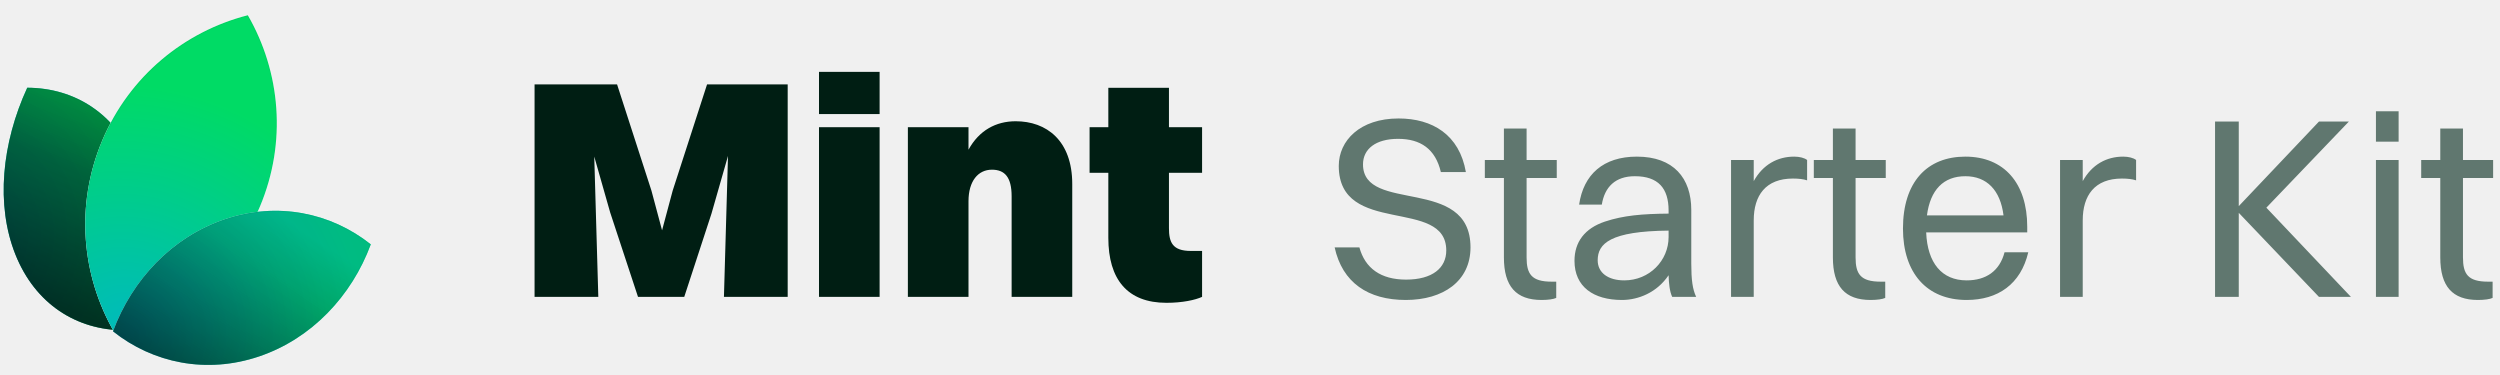
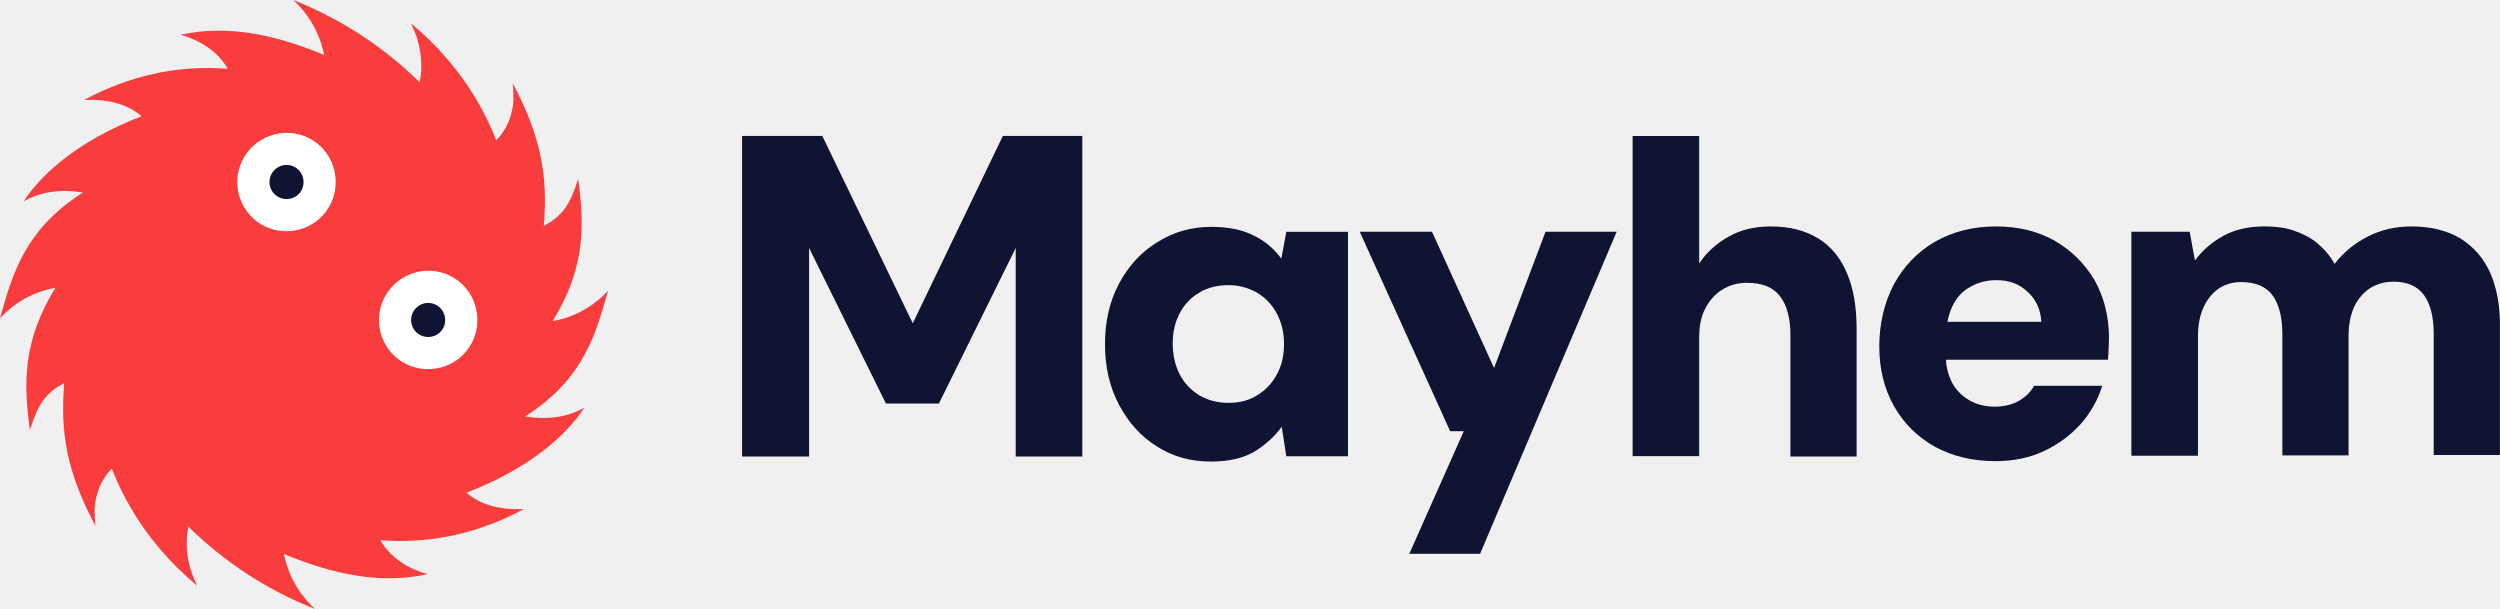
- <svg xmlns="http://www.w3.org/2000/svg" width="160" height="24" viewBox="0 0 160 24" fill="none">
-   <path d="M7.953 21.139C4.896 21.13 2.255 19.458 0.987 16.29C-0.28 13.121 0.109 9.163 1.744 5.615C4.801 5.624 7.442 7.296 8.71 10.465C9.977 13.633 9.588 17.591 7.953 21.139Z" fill="white" />
-   <path d="M7.953 21.139C4.896 21.13 2.255 19.458 0.987 16.29C-0.28 13.121 0.109 9.163 1.744 5.615C4.801 5.624 7.442 7.296 8.71 10.465C9.977 13.633 9.588 17.591 7.953 21.139Z" fill="url(#paint0_radial_115_86)" />
-   <path d="M7.953 21.139C4.896 21.13 2.255 19.458 0.987 16.29C-0.28 13.121 0.109 9.163 1.744 5.615C4.801 5.624 7.442 7.296 8.71 10.465C9.977 13.633 9.588 17.591 7.953 21.139Z" fill="black" fill-opacity="0.5" style="mix-blend-mode:hard-light" />
-   <path d="M7.953 21.139C4.896 21.13 2.255 19.458 0.987 16.29C-0.28 13.121 0.109 9.163 1.744 5.615C4.801 5.624 7.442 7.296 8.71 10.465C9.977 13.633 9.588 17.591 7.953 21.139Z" fill="url(#paint1_linear_115_86)" fill-opacity="0.5" style="mix-blend-mode:hard-light" />
-   <path d="M7.935 21.111C4.897 21.096 2.274 19.431 1.013 16.279C-0.248 13.124 0.136 9.182 1.762 5.643C4.8 5.659 7.423 7.324 8.684 10.476C9.945 13.63 9.561 17.572 7.935 21.111Z" stroke="url(#paint2_linear_115_86)" stroke-opacity="0.05" stroke-width="0.056" />
-   <path d="M7.31 21.257C11.354 20.221 14.884 17.375 16.628 13.236C18.373 9.097 17.945 4.587 15.86 0.976C11.816 2.012 8.287 4.858 6.542 8.998C4.797 13.137 5.225 17.646 7.31 21.257Z" fill="white" />
-   <path d="M7.31 21.257C11.354 20.221 14.884 17.375 16.628 13.236C18.373 9.097 17.945 4.587 15.86 0.976C11.816 2.012 8.287 4.858 6.542 8.998C4.797 13.137 5.225 17.646 7.31 21.257Z" fill="url(#paint3_radial_115_86)" />
-   <path d="M16.602 13.225C14.864 17.349 11.351 20.187 7.324 21.225C5.253 17.624 4.829 13.132 6.568 9.009C8.306 4.885 11.819 2.047 15.846 1.009C17.918 4.61 18.341 9.101 16.602 13.225Z" stroke="url(#paint4_linear_115_86)" stroke-opacity="0.05" stroke-width="0.056" />
-   <path d="M7.234 21.207C9.789 23.237 13.21 23.951 16.577 22.814C19.944 21.677 22.506 18.945 23.73 15.638C21.175 13.608 17.754 12.894 14.387 14.031C11.02 15.168 8.458 17.901 7.234 21.207Z" fill="white" />
-   <path d="M7.234 21.207C9.789 23.237 13.21 23.951 16.577 22.814C19.944 21.677 22.506 18.945 23.73 15.638C21.175 13.608 17.754 12.894 14.387 14.031C11.02 15.168 8.458 17.901 7.234 21.207Z" fill="url(#paint5_radial_115_86)" />
-   <path d="M7.234 21.207C9.789 23.237 13.21 23.951 16.577 22.814C19.944 21.677 22.506 18.945 23.73 15.638C21.175 13.608 17.754 12.894 14.387 14.031C11.02 15.168 8.458 17.901 7.234 21.207Z" fill="black" fill-opacity="0.2" style="mix-blend-mode:hard-light" />
-   <path d="M7.234 21.207C9.789 23.237 13.21 23.951 16.577 22.814C19.944 21.677 22.506 18.945 23.73 15.638C21.175 13.608 17.754 12.894 14.387 14.031C11.02 15.168 8.458 17.901 7.234 21.207Z" fill="url(#paint6_linear_115_86)" fill-opacity="0.5" style="mix-blend-mode:hard-light" />
-   <path d="M16.568 22.787C13.218 23.918 9.814 23.212 7.267 21.198C8.492 17.907 11.044 15.189 14.396 14.058C17.747 12.927 21.15 13.633 23.697 15.648C22.472 18.938 19.92 21.656 16.568 22.787Z" stroke="url(#paint7_linear_115_86)" stroke-opacity="0.05" stroke-width="0.056" />
-   <path d="M34.212 19V5.4H39.492L41.692 12.2L42.372 14.74L43.052 12.2L45.252 5.4H50.412V19H46.332L46.592 9.98L45.532 13.68L43.792 19H40.832L39.052 13.6L38.032 10.02L38.292 19H34.212ZM52.416 7.3V4.6H56.295V7.3H52.416ZM52.416 19V8.14H56.295V19H52.416ZM58.104 19V8.14H61.984V9.58C62.664 8.34 63.744 7.76 65.004 7.76C66.964 7.76 68.624 8.98 68.624 11.78V19H64.744V12.56C64.744 11.34 64.304 10.86 63.484 10.86C62.604 10.86 61.984 11.58 61.984 12.88V19H58.104ZM70.933 15.22V11.06H69.733V8.14H70.933V5.62H74.813V8.14H76.933V11.06H74.813V14.6C74.813 15.5 75.033 16.06 76.213 16.06H76.933V19C76.493 19.2 75.673 19.38 74.653 19.38C72.153 19.38 70.933 17.88 70.933 15.22Z" fill="#001E13" />
-   <path d="M87.232 10.519C87.232 13.687 94.112 11.229 94.112 15.832C94.112 17.994 92.364 19.198 89.971 19.198C87.562 19.198 85.912 18.093 85.417 15.832H87.001C87.364 17.169 88.371 17.895 89.987 17.895C91.671 17.895 92.561 17.152 92.561 16.03C92.561 12.598 85.681 15.155 85.681 10.618C85.681 9.001 87.034 7.582 89.509 7.582C91.671 7.582 93.403 8.621 93.816 11.014H92.215C91.868 9.529 90.912 8.886 89.476 8.886C88.057 8.886 87.232 9.529 87.232 10.519ZM96.25 16.476V11.393H95.029V10.239H96.25V8.226H97.702V10.239H99.632V11.393H97.702V16.476C97.702 17.532 98.015 18.026 99.302 18.026H99.599V19.066C99.434 19.148 99.071 19.198 98.659 19.198C97.025 19.198 96.25 18.323 96.25 16.476ZM102.516 13.093H101.064C101.345 11.162 102.615 10.024 104.76 10.024C107.103 10.024 108.242 11.393 108.242 13.44V16.888C108.242 17.895 108.324 18.521 108.555 19H107.021C106.856 18.654 106.806 18.142 106.79 17.614C106.047 18.72 104.859 19.198 103.803 19.198C101.988 19.198 100.767 18.357 100.767 16.69C100.767 15.486 101.427 14.611 102.714 14.182C103.902 13.786 105.107 13.687 106.79 13.671V13.473C106.79 12.053 106.13 11.278 104.628 11.278C103.374 11.278 102.698 11.971 102.516 13.093ZM102.252 16.657C102.252 17.465 102.929 17.944 103.952 17.944C105.569 17.944 106.79 16.674 106.79 15.172V14.759C103.061 14.793 102.252 15.585 102.252 16.657ZM110.787 19V10.239H112.239V11.591C112.833 10.519 113.774 10.024 114.83 10.024C115.176 10.024 115.49 10.107 115.655 10.239V11.542C115.407 11.46 115.094 11.427 114.747 11.427C112.998 11.427 112.239 12.515 112.239 14.1V19H110.787ZM117.305 16.476V11.393H116.084V10.239H117.305V8.226H118.757V10.239H120.688V11.393H118.757V16.476C118.757 17.532 119.071 18.026 120.358 18.026H120.655V19.066C120.49 19.148 120.127 19.198 119.714 19.198C118.081 19.198 117.305 18.323 117.305 16.476ZM129.809 16.145C129.33 18.192 127.862 19.198 125.865 19.198C123.324 19.198 121.79 17.482 121.79 14.627C121.79 11.658 123.324 10.024 125.783 10.024C128.258 10.024 129.743 11.723 129.743 14.512V14.875H123.275C123.357 16.838 124.281 17.944 125.865 17.944C127.103 17.944 127.977 17.35 128.291 16.145H129.809ZM125.783 11.278C124.38 11.278 123.539 12.152 123.324 13.786H128.225C128.027 12.169 127.152 11.278 125.783 11.278ZM131.843 19V10.239H133.295V11.591C133.889 10.519 134.829 10.024 135.885 10.024C136.232 10.024 136.545 10.107 136.71 10.239V11.542C136.463 11.46 136.149 11.427 135.803 11.427C134.054 11.427 133.295 12.515 133.295 14.1V19H131.843ZM141.763 19V7.78H143.281V13.192L148.413 7.78H150.327L145.047 13.291L150.459 19H148.413L143.281 13.621V19H141.763ZM152.06 9.067V7.12H153.512V9.067H152.06ZM152.06 19V10.239H153.512V19H152.06ZM156.178 16.476V11.393H154.957V10.239H156.178V8.226H157.63V10.239H159.56V11.393H157.63V16.476C157.63 17.532 157.943 18.026 159.23 18.026H159.527V19.066C159.362 19.148 158.999 19.198 158.587 19.198C156.953 19.198 156.178 18.323 156.178 16.476Z" fill="#002719" fill-opacity="0.6" />
+ <svg xmlns="http://www.w3.org/2000/svg" id="Layer_2" viewBox="0 0 660 160.77">
  <defs>
-     <radialGradient id="paint0_radial_115_86" cx="0" cy="0" r="1" gradientUnits="userSpaceOnUse" gradientTransform="translate(-3.00503 15.023) rotate(-10.029) scale(17.9572 17.784)">
-       <stop stop-color="#00B0BB" />
-       <stop offset="1" stop-color="#00DB65" />
-     </radialGradient>
-     <linearGradient id="paint1_linear_115_86" x1="7.39" y1="4.813" x2="1.63" y2="18.689" gradientUnits="userSpaceOnUse">
-       <stop stop-color="#18E299" />
-       <stop offset="1" />
-     </linearGradient>
-     <linearGradient id="paint2_linear_115_86" x1="7.948" y1="8.016" x2="1.761" y2="18.746" gradientUnits="userSpaceOnUse">
-       <stop />
-       <stop offset="1" stop-opacity="0" />
-     </linearGradient>
-     <radialGradient id="paint3_radial_115_86" cx="0" cy="0" r="1" gradientUnits="userSpaceOnUse" gradientTransform="translate(8.11404 20.8822) rotate(-75.7542) scale(21.6246 23.7772)">
-       <stop stop-color="#00BBBB" />
-       <stop offset="0.713" stop-color="#00DB65" />
-     </radialGradient>
-     <linearGradient id="paint4_linear_115_86" x1="7.602" y1="5.871" x2="15.556" y2="16.372" gradientUnits="userSpaceOnUse">
-       <stop />
-       <stop offset="1" stop-opacity="0" />
-     </linearGradient>
-     <radialGradient id="paint5_radial_115_86" cx="0" cy="0" r="1" gradientUnits="userSpaceOnUse" gradientTransform="translate(7.84537 21.5181) rotate(-20.3525) scale(18.5603 17.32)">
-       <stop stop-color="#00B0BB" />
-       <stop offset="1" stop-color="#00DB65" />
-     </radialGradient>
-     <linearGradient id="paint6_linear_115_86" x1="16.808" y1="13.007" x2="10.041" y2="22.994" gradientUnits="userSpaceOnUse">
-       <stop stop-color="#00B1BC" />
-       <stop offset="1" />
-     </linearGradient>
-     <linearGradient id="paint7_linear_115_86" x1="16.808" y1="13.007" x2="14.169" y2="23.841" gradientUnits="userSpaceOnUse">
-       <stop />
-       <stop offset="1" stop-opacity="0" />
-     </linearGradient>
+     <style>.cls-1{fill:#f93d3d;}.cls-2{fill:#fff;}.cls-3{fill:#101433;}</style>
  </defs>
+   <g id="Layer_1-2">
+     <path class="cls-1" d="m100.41,142.6c13.38,1.1,26.36-1.96,37.93-8.23-8.62.48-13.22-2.64-14.66-3.85-.17-.15-.33-.3-.5-.46,12.22-4.7,24.18-12.07,31.12-22.44-4.9,2.72-10.16,3.23-15.68,2.33,15.96-10.07,18.94-22.91,21.9-33.22-3.97,4.27-8.78,6.98-14.63,8.05,8.49-13.75,8.52-24.86,6.74-37.53-2.27,7.11-4.17,9.68-9.07,12.4,1.13-13.31-.76-23.66-8.21-37.7.13,1.73.2,3.2.21,4.49-.39,6.21-3.64,9.69-4.4,10.43-.06.05-.11.11-.17.16-4.71-12.14-12.57-22.62-22.52-30.89.52,1.09.96,2.09,1.32,3.03,1.01,2.85,2.06,7.42.99,12.55C101.16,12.2,89.65,4.85,77.42,0c4.28,4.01,6.99,8.85,8.15,14.5-12.84-5.33-25.39-8.06-37.91-5.33,4.78,1.35,9.73,4.13,12.45,9-13.38-1.1-26.36,1.96-37.93,8.23,8.62-.48,13.22,2.64,14.66,3.85.17.15.33.3.5.46-12.22,4.7-24.18,12.07-31.12,22.44,4.9-2.72,10.16-3.23,15.68-2.33C5.94,60.89,2.96,73.73,0,84.03c3.97-4.27,8.78-6.98,14.63-8.05-8.49,13.75-8.52,24.86-6.74,37.53,2.27-7.11,4.17-9.68,9.07-12.4-1.13,13.31.76,23.66,8.21,37.7-.13-1.73-.2-3.2-.21-4.49.39-6.21,3.64-9.69,4.4-10.43.06-.05.11-.11.17-.16,4.71,12.14,12.57,22.62,22.52,30.89-.52-1.09-.96-2.09-1.32-3.03-1.01-2.85-2.06-7.42-.99-12.55,9.63,9.52,21.13,16.87,33.37,21.72-4.28-4.01-6.99-8.85-8.15-14.5,12.84,5.33,25.39,8.06,37.91,5.33-4.78-1.35-9.73-4.13-12.45-9Z" />
+     <path class="cls-2" d="m77.49,60.91c7.16-1.02,12.02-7.55,11-14.71-1.02-7.16-7.55-12.02-14.71-11-7.1,1.09-12.02,7.67-11,14.71,1.02,7.16,7.55,12.02,14.71,11Z" />
+     <path class="cls-3" d="m80.09,47.41c-.36-2.49-2.62-4.16-5.11-3.81-2.37.35-4.15,2.6-3.79,5.09.36,2.49,2.62,4.16,5.11,3.81,2.49-.35,4.15-2.6,3.79-5.09Z" />
+     <path class="cls-2" d="m114.89,97.32c7.16-1.02,12.02-7.55,11-14.71-1.02-7.16-7.55-12.02-14.71-11-7.1,1.09-12.02,7.67-11,14.71,1.02,7.16,7.55,12.02,14.71,11Z" />
+     <path class="cls-3" d="m117.48,83.83c-.36-2.49-2.62-4.16-5.11-3.81-2.37.35-4.15,2.6-3.79,5.09.36,2.49,2.62,4.16,5.11,3.81,2.49-.35,4.15-2.6,3.79-5.09Z" />
+     <polygon class="cls-3" points="240.97 85.35 217.09 35.89 195.91 35.89 195.91 120.53 195.91 120.53 213.6 120.53 213.6 65.47 233.88 106.53 247.87 106.53 268.15 65.47 268.15 120.53 285.73 120.53 285.73 35.89 264.75 35.89 240.97 85.35" />
+     <path class="cls-3" d="m338.28,68.28c-2-2.7-4.5-4.8-7.49-6.19-3-1.5-6.69-2.2-10.99-2.2-5.2,0-9.89,1.3-14.19,4-4.3,2.6-7.69,6.29-10.19,10.99-2.5,4.7-3.7,9.99-3.7,15.99s1.2,11.29,3.7,15.99c2.5,4.7,5.79,8.39,9.99,10.99,4.2,2.7,8.89,4,14.29,4h0c4.8,0,8.59-.9,11.59-2.7,2.9-1.8,5.3-4,7.09-6.49l1.2,7.79h16.29v-59.25h-16.29l-1.3,7.09Zm-1.2,30.57c-1.2,2.3-3,4.2-5.2,5.5-2.2,1.4-4.7,2-7.59,2h0c-2.9,0-5.5-.7-7.69-2-2.2-1.4-4-3.2-5.2-5.59-1.2-2.4-1.8-5.1-1.8-8.09s.6-5.59,1.8-7.89c1.2-2.3,2.9-4.2,5.2-5.5,2.2-1.4,4.9-2,7.69-2s5.3.7,7.59,2c2.2,1.3,4,3.2,5.2,5.5,1.2,2.3,1.9,4.8,1.9,7.99,0,3.1-.6,5.79-1.9,8.09Z" />
+     <polygon class="cls-3" points="394.43 97.15 378.05 61.18 358.97 61.18 382.84 113.83 386.44 113.83 372.05 146.21 372.05 146.21 390.74 146.21 426.8 61.18 408.02 61.18 394.43 97.15" />
+     <path class="cls-3" d="m480.06,62.98c-3.4-2.1-7.49-3.2-12.59-3.2-4.3,0-8.09.9-11.29,2.8-3.2,1.8-5.79,4.2-7.59,6.99v-33.67h-17.58v84.52h17.58v-31.37c0-3,.5-5.5,1.6-7.59,1.1-2.1,2.5-3.8,4.5-5,1.9-1.2,4.1-1.8,6.49-1.8,4.1,0,6.99,1.2,8.79,3.6,1.8,2.4,2.7,5.79,2.7,10.19v32.07h17.48v-33.57c0-5.79-.8-10.69-2.5-14.69-1.7-4.1-4.2-7.19-7.59-9.29Z" />
+     <path class="cls-3" d="m542.5,63.58c-4.5-2.5-9.49-3.8-15.59-3.8s-11.49,1.4-16.19,4.1c-4.7,2.8-8.19,6.49-10.79,11.29-2.5,4.8-3.8,10.39-3.8,16.29s1.3,11.19,3.9,15.79c2.6,4.6,6.19,8.09,10.79,10.69,4.6,2.5,9.89,3.8,15.99,3.8h0c4.8,0,9.09-.9,12.89-2.7,3.8-1.8,6.99-4.2,9.69-7.19,2.6-3,4.5-6.39,5.59-9.99h-17.98c-.9,1.6-2.2,2.9-3.9,3.9s-3.9,1.6-6.49,1.6-4.9-.6-6.89-1.8c-2-1.2-3.6-2.9-4.6-5-.8-1.7-1.3-3.6-1.4-5.59h42.76c.1-1,.2-2,.2-3s.1-1.9.1-2.6c0-5.79-1.3-10.89-3.8-15.39-2.6-4.3-5.99-7.79-10.49-10.39Zm-28.37,21.28c.3-1.4.7-2.7,1.2-3.8,1.1-2.4,2.7-4.2,4.8-5.3,2-1.2,4.4-1.8,6.89-1.8,3.4,0,6.09,1,8.29,3.1,2.2,2,3.4,4.6,3.6,7.89h-24.78v-.1Z" />
+     <path class="cls-3" d="m657.49,72.17c-1.8-4-4.4-6.99-7.89-9.19-3.5-2.1-7.79-3.2-12.99-3.2-4.2,0-8.09.9-11.59,2.7-3.5,1.8-6.39,4.2-8.69,7.19-1.2-2.2-2.8-4-4.6-5.5-1.8-1.5-3.9-2.5-6.19-3.3s-4.9-1.1-7.79-1.1c-4.1,0-7.69.8-10.79,2.5s-5.59,3.9-7.49,6.49l-1.4-7.59h-15.39v59.15h17.58v-31.47c0-3,.5-5.59,1.5-7.79,1-2.1,2.3-3.7,4-4.9,1.7-1.1,3.7-1.7,5.89-1.7,3.8,0,6.59,1.2,8.29,3.5s2.6,5.79,2.6,10.19v32.07h17.48v-31.47c0-3,.5-5.59,1.5-7.79,1-2.1,2.4-3.7,4.2-4.9,1.8-1.1,3.8-1.7,6.19-1.7,3.6,0,6.29,1.2,7.99,3.5,1.7,2.3,2.6,5.79,2.6,10.19v32.07h17.48v-33.67c.1-5.5-.8-10.29-2.5-14.29Z" />
+   </g>
</svg>
